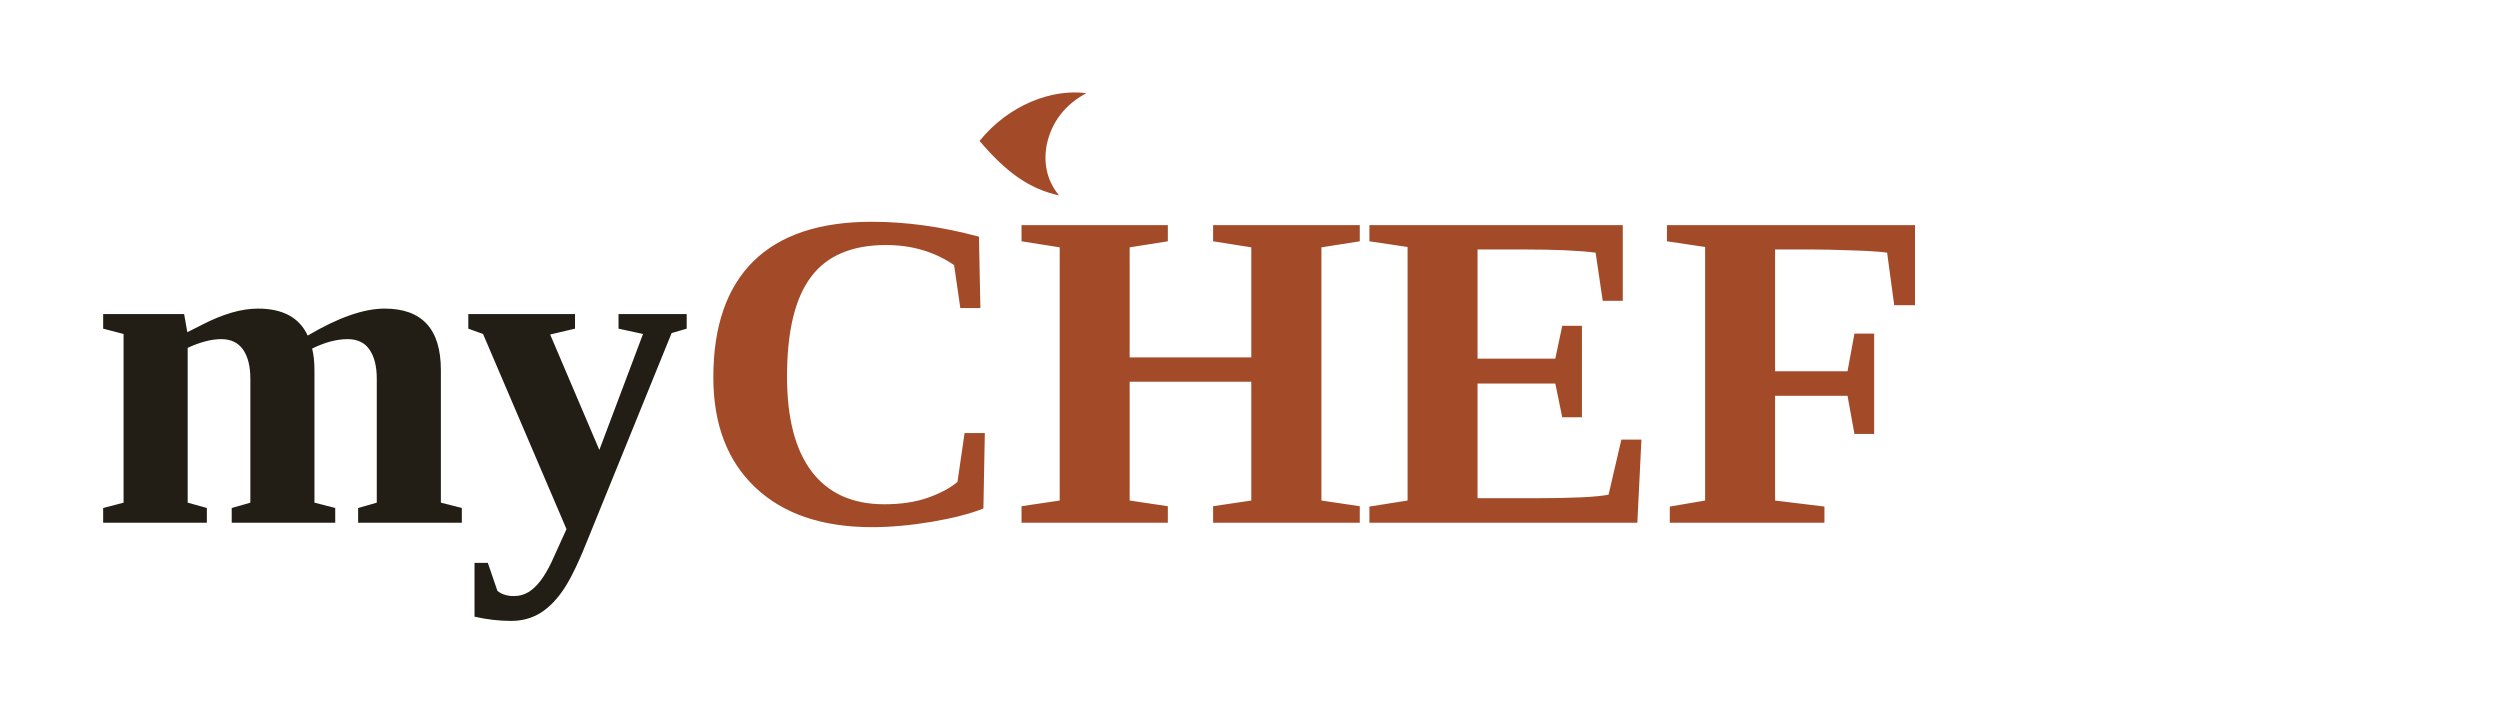
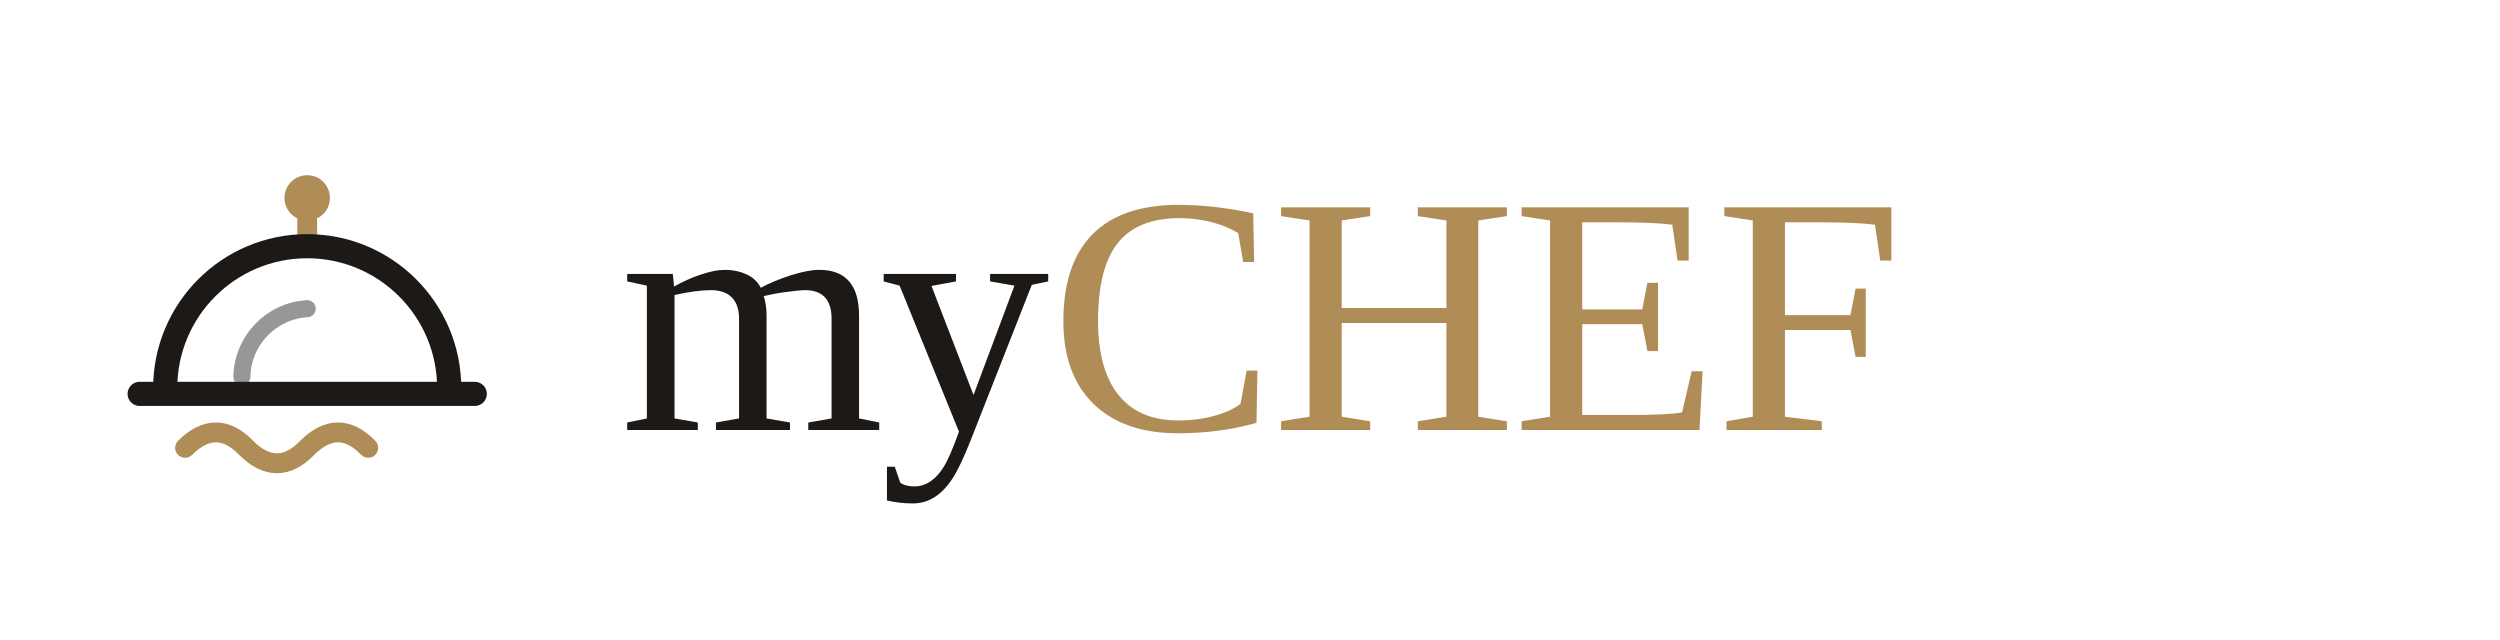
- <svg xmlns="http://www.w3.org/2000/svg" viewBox="0 0 220 64" role="img" aria-label="myCHEF wordmark">
-   <path d="M86.2 12.4c2.6-3.2 6.4-4.6 9.4-4.2-1.9 1-3.1 2.6-3.5 4.6-.3 1.7.1 3.2 1.1 4.4-2.7-.6-4.7-2.1-7-4.8z" fill="#A34A28" />
-   <text x="8" y="46" font-family="Fraunces, Georgia, 'Times New Roman', serif" font-size="40" font-weight="600" letter-spacing="-0.5" fill="#221D15">my<tspan fill="#A34A28">CHEF</tspan>
+ <svg xmlns="http://www.w3.org/2000/svg" viewBox="0 0 250 64" role="img" aria-label="myCHEF Hawaii">
+   <g transform="translate(8,9) scale(1.42)" fill="none">
+     <circle cx="16" cy="7.6" r="1.6" fill="#b08d57" />
+     <path d="M16 9.2v1.8" stroke="#b08d57" stroke-width="1.4" stroke-linecap="round" />
+     <path d="M6 21a10 10 0 0 1 20 0" stroke="#1c1916" stroke-width="1.7" stroke-linecap="round" />
+     <path d="M11.4 20.2A4.9 4.9 0 0 1 16 15.4" stroke="#1c1916" stroke-width="1.2" stroke-linecap="round" opacity="0.45" />
+     <path d="M4.2 21.4h23.6" stroke="#1c1916" stroke-width="1.7" stroke-linecap="round" />
+     <path d="M7.4 25.2c1.45-1.45 2.9-1.45 4.3 0 1.45 1.45 2.9 1.45 4.3 0 1.45-1.45 2.9-1.45 4.3 0" stroke="#b08d57" stroke-width="1.4" stroke-linecap="round" />
+   </g>
+   <text x="62" y="43" font-family="Fraunces, Georgia, 'Times New Roman', serif" font-size="34" font-weight="500" letter-spacing="-0.5" fill="#1c1916">my<tspan fill="#b08d57">CHEF</tspan>
  </text>
</svg>
